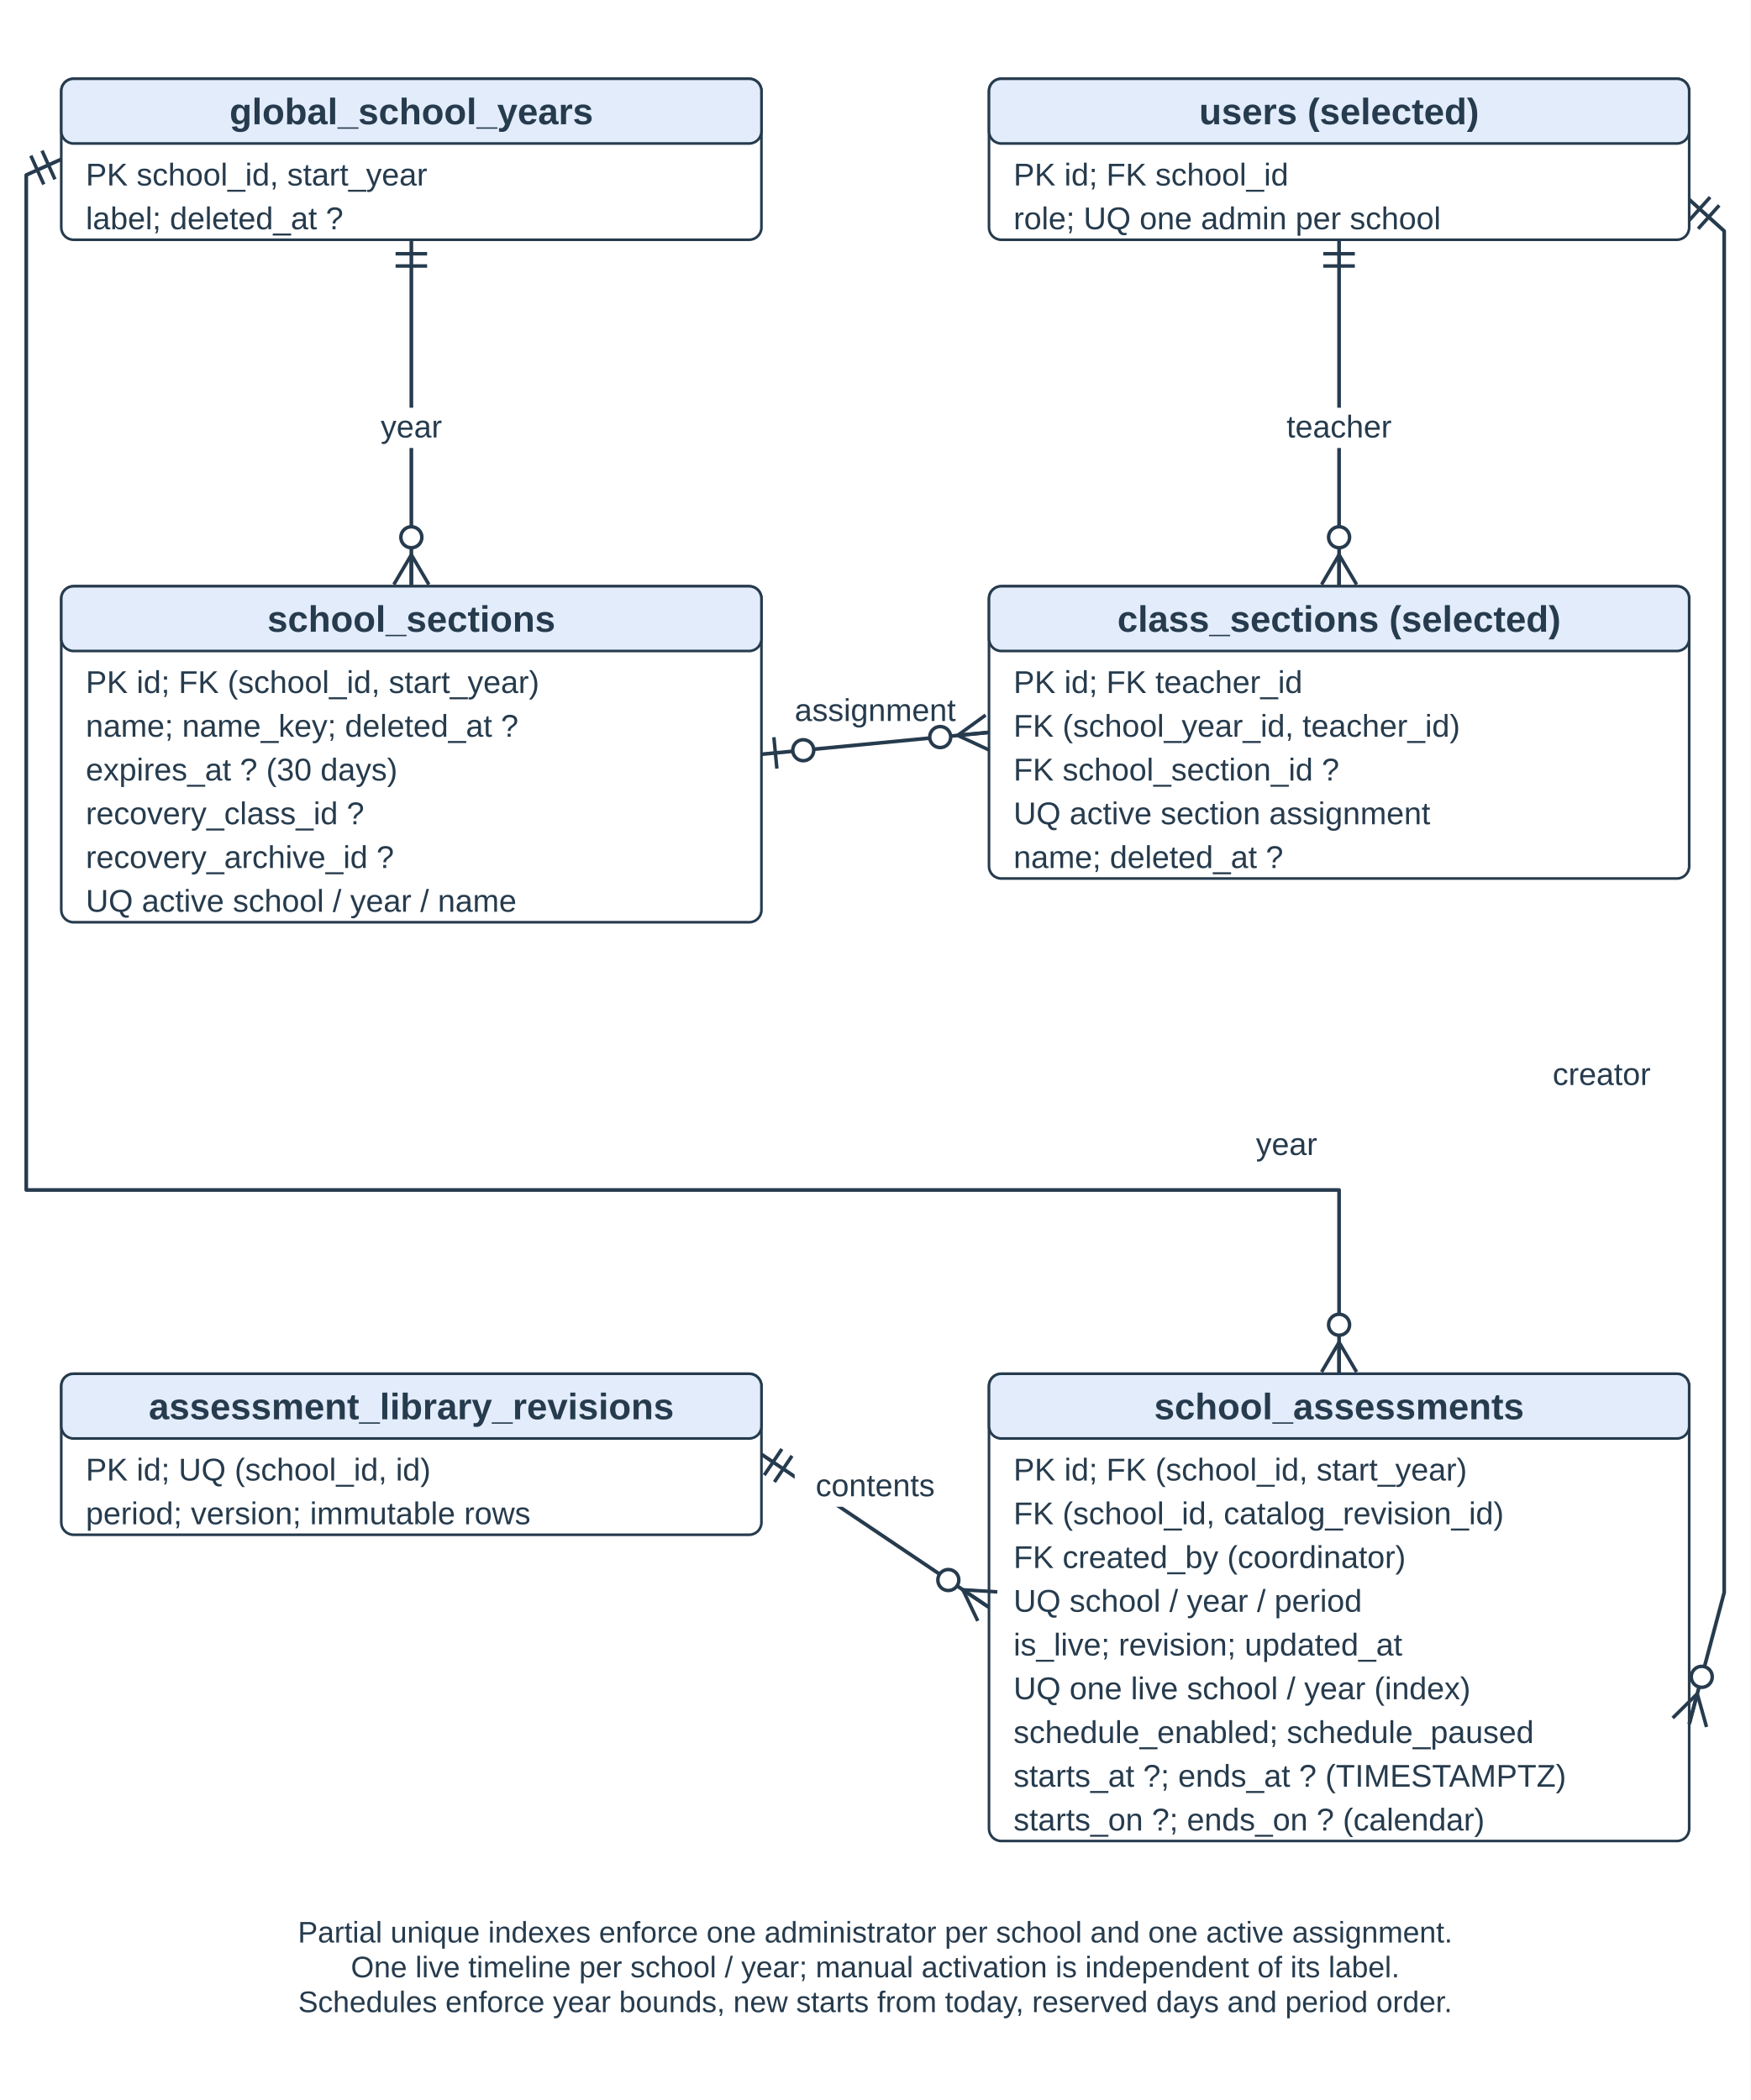
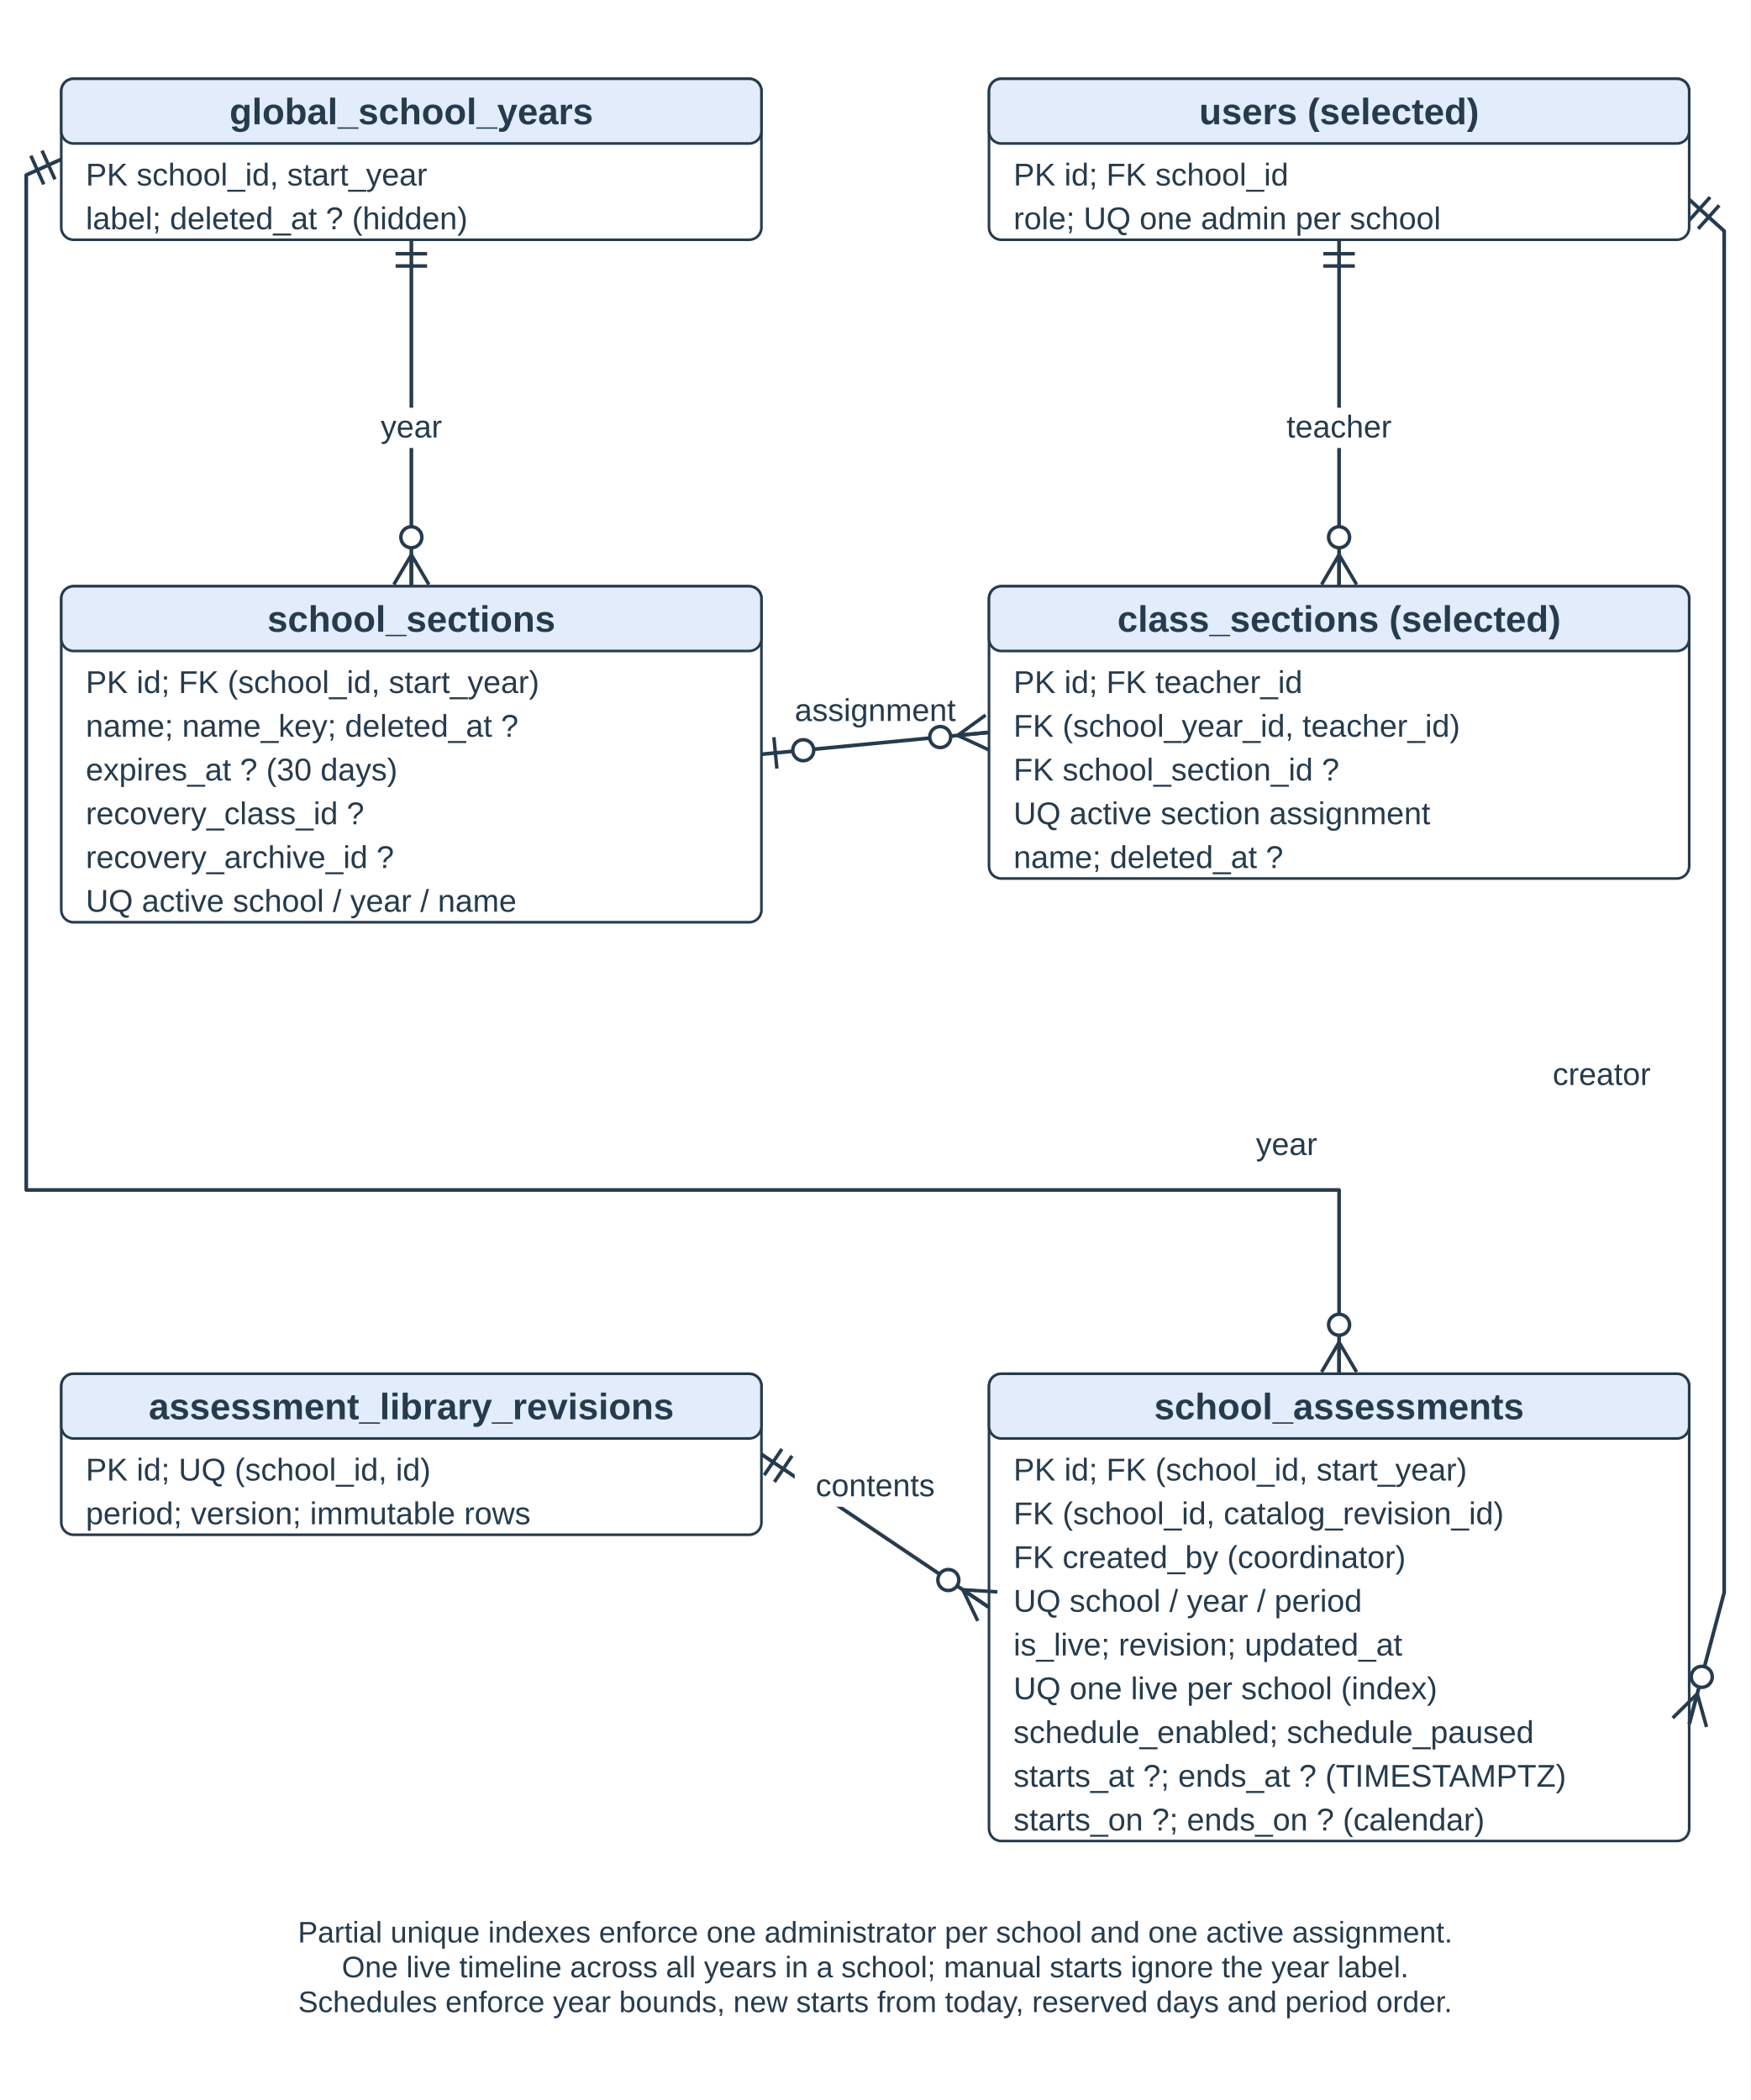
<svg xmlns="http://www.w3.org/2000/svg" width="1000" height="1200" viewBox="0 0 1000 1200">
  <rect width="100%" height="100%" fill="white" />
  <defs>
    <marker id="arrow" viewBox="0 0 12 12" refX="11" refY="6" markerWidth="9" markerHeight="9" orient="auto-start-reverse">
      <path d="M1,1 L11,6 L1,11" fill="none" stroke="#263b4d" stroke-width="1.8" />
    </marker>
  </defs>
  <rect x="35" y="45" width="400" height="92" rx="7" fill="#ffffff" stroke="#263b4d" stroke-width="1.5" />
  <rect x="35" y="45" width="400" height="37" rx="7" fill="#e2ecfa" stroke="#263b4d" stroke-width="1.5" />
  <rect x="565" y="45" width="400" height="92" rx="7" fill="#ffffff" stroke="#263b4d" stroke-width="1.5" />
  <rect x="565" y="45" width="400" height="37" rx="7" fill="#e2ecfa" stroke="#263b4d" stroke-width="1.5" />
  <rect x="35" y="335" width="400" height="192" rx="7" fill="#ffffff" stroke="#263b4d" stroke-width="1.5" />
  <rect x="35" y="335" width="400" height="37" rx="7" fill="#e2ecfa" stroke="#263b4d" stroke-width="1.5" />
  <rect x="565" y="335" width="400" height="167" rx="7" fill="#ffffff" stroke="#263b4d" stroke-width="1.5" />
  <rect x="565" y="335" width="400" height="37" rx="7" fill="#e2ecfa" stroke="#263b4d" stroke-width="1.5" />
  <rect x="35" y="785" width="400" height="92" rx="7" fill="#ffffff" stroke="#263b4d" stroke-width="1.5" />
  <rect x="35" y="785" width="400" height="37" rx="7" fill="#e2ecfa" stroke="#263b4d" stroke-width="1.5" />
  <rect x="565" y="785" width="400" height="267" rx="7" fill="#ffffff" stroke="#263b4d" stroke-width="1.5" />
  <rect x="565" y="785" width="400" height="37" rx="7" fill="#e2ecfa" stroke="#263b4d" stroke-width="1.5" />
  <polyline points="235.0,137 235.0,335" fill="none" stroke="#263b4d" stroke-width="2.1" stroke-linejoin="round" />
  <polyline points="765.0,137 765.0,335" fill="none" stroke="#263b4d" stroke-width="2.1" stroke-linejoin="round" />
  <polyline points="435,431.0 565,418.5" fill="none" stroke="#263b4d" stroke-width="2.1" stroke-linejoin="round" />
  <polyline points="435,831.0 565,918.5" fill="none" stroke="#263b4d" stroke-width="2.1" stroke-linejoin="round" />
  <polyline points="35,91.0 15,100 15,680 765,680 765.0,785" fill="none" stroke="#263b4d" stroke-width="2.1" stroke-linejoin="round" />
  <polyline points="965,114.0 985,132 985,910 965,985.25" fill="none" stroke="#263b4d" stroke-width="2.1" stroke-linejoin="round" />
  <text x="235.0" y="71.0" text-anchor="middle" font-family="Arial,sans-serif" font-size="21" fill="#263b4d" font-weight="bold">global_school_years</text>
  <text x="49" y="106.0" text-anchor="start" font-family="Arial,sans-serif" font-size="18" fill="#263b4d">PK school_id, start_year</text>
-   <text x="49" y="131.0" text-anchor="start" font-family="Arial,sans-serif" font-size="18" fill="#263b4d">label; deleted_at ?</text>
+   <text x="49" y="131.0" text-anchor="start" font-family="Arial,sans-serif" font-size="18" fill="#263b4d">label; deleted_at ? (hidden)</text>
  <text x="765.0" y="71.0" text-anchor="middle" font-family="Arial,sans-serif" font-size="21" fill="#263b4d" font-weight="bold">users (selected)</text>
  <text x="579" y="106.0" text-anchor="start" font-family="Arial,sans-serif" font-size="18" fill="#263b4d">PK id; FK school_id</text>
  <text x="579" y="131.0" text-anchor="start" font-family="Arial,sans-serif" font-size="18" fill="#263b4d">role; UQ one admin per school</text>
  <text x="235.0" y="361.0" text-anchor="middle" font-family="Arial,sans-serif" font-size="21" fill="#263b4d" font-weight="bold">school_sections</text>
  <text x="49" y="396.0" text-anchor="start" font-family="Arial,sans-serif" font-size="18" fill="#263b4d">PK id; FK (school_id, start_year)</text>
  <text x="49" y="421.0" text-anchor="start" font-family="Arial,sans-serif" font-size="18" fill="#263b4d">name; name_key; deleted_at ?</text>
  <text x="49" y="446.0" text-anchor="start" font-family="Arial,sans-serif" font-size="18" fill="#263b4d">expires_at ? (30 days)</text>
  <text x="49" y="471.0" text-anchor="start" font-family="Arial,sans-serif" font-size="18" fill="#263b4d">recovery_class_id ?</text>
  <text x="49" y="496.0" text-anchor="start" font-family="Arial,sans-serif" font-size="18" fill="#263b4d">recovery_archive_id ?</text>
  <text x="49" y="521.0" text-anchor="start" font-family="Arial,sans-serif" font-size="18" fill="#263b4d">UQ active school / year / name</text>
  <text x="765.0" y="361.0" text-anchor="middle" font-family="Arial,sans-serif" font-size="21" fill="#263b4d" font-weight="bold">class_sections (selected)</text>
  <text x="579" y="396.0" text-anchor="start" font-family="Arial,sans-serif" font-size="18" fill="#263b4d">PK id; FK teacher_id</text>
  <text x="579" y="421.0" text-anchor="start" font-family="Arial,sans-serif" font-size="18" fill="#263b4d">FK (school_year_id, teacher_id)</text>
  <text x="579" y="446.0" text-anchor="start" font-family="Arial,sans-serif" font-size="18" fill="#263b4d">FK school_section_id ?</text>
  <text x="579" y="471.0" text-anchor="start" font-family="Arial,sans-serif" font-size="18" fill="#263b4d">UQ active section assignment</text>
  <text x="579" y="496.0" text-anchor="start" font-family="Arial,sans-serif" font-size="18" fill="#263b4d">name; deleted_at ?</text>
  <text x="235.0" y="811.0" text-anchor="middle" font-family="Arial,sans-serif" font-size="21" fill="#263b4d" font-weight="bold">assessment_library_revisions</text>
  <text x="49" y="846.0" text-anchor="start" font-family="Arial,sans-serif" font-size="18" fill="#263b4d">PK id; UQ (school_id, id)</text>
  <text x="49" y="871.0" text-anchor="start" font-family="Arial,sans-serif" font-size="18" fill="#263b4d">period; version; immutable rows</text>
  <text x="765.0" y="811.0" text-anchor="middle" font-family="Arial,sans-serif" font-size="21" fill="#263b4d" font-weight="bold">school_assessments</text>
  <text x="579" y="846.0" text-anchor="start" font-family="Arial,sans-serif" font-size="18" fill="#263b4d">PK id; FK (school_id, start_year)</text>
  <text x="579" y="871.0" text-anchor="start" font-family="Arial,sans-serif" font-size="18" fill="#263b4d">FK (school_id, catalog_revision_id)</text>
  <text x="579" y="896.0" text-anchor="start" font-family="Arial,sans-serif" font-size="18" fill="#263b4d">FK created_by (coordinator)</text>
  <text x="579" y="921.0" text-anchor="start" font-family="Arial,sans-serif" font-size="18" fill="#263b4d">UQ school / year / period</text>
  <text x="579" y="946.0" text-anchor="start" font-family="Arial,sans-serif" font-size="18" fill="#263b4d">is_live; revision; updated_at</text>
-   <text x="579" y="971.0" text-anchor="start" font-family="Arial,sans-serif" font-size="18" fill="#263b4d">UQ one live school / year (index)</text>
+   <text x="579" y="971.0" text-anchor="start" font-family="Arial,sans-serif" font-size="18" fill="#263b4d">UQ one live per school (index)</text>
  <text x="579" y="996.0" text-anchor="start" font-family="Arial,sans-serif" font-size="18" fill="#263b4d">schedule_enabled; schedule_paused</text>
  <text x="579" y="1021.0" text-anchor="start" font-family="Arial,sans-serif" font-size="18" fill="#263b4d">starts_at ?; ends_at ? (TIMESTAMPTZ)</text>
  <text x="579" y="1046.0" text-anchor="start" font-family="Arial,sans-serif" font-size="18" fill="#263b4d">starts_on ?; ends_on ? (calendar)</text>
  <text x="500" y="1110.0" text-anchor="middle" font-family="Arial,sans-serif" font-size="17" fill="#263b4d">Partial unique indexes enforce one administrator per school and one active assignment.</text>
-   <text x="500" y="1129.89" text-anchor="middle" font-family="Arial,sans-serif" font-size="17" fill="#263b4d">One live timeline per school / year; manual activation is independent of its label.</text>
+   <text x="500" y="1129.89" text-anchor="middle" font-family="Arial,sans-serif" font-size="17" fill="#263b4d">One live timeline across all years in a school; manual starts ignore the year label.</text>
  <text x="500" y="1149.78" text-anchor="middle" font-family="Arial,sans-serif" font-size="17" fill="#263b4d">Schedules enforce year bounds, new starts from today, reserved days and period order.</text>
  <rect x="209.0" y="233" width="52" height="23" rx="3" fill="white" />
  <text x="235" y="250" text-anchor="middle" font-family="Arial,sans-serif" font-size="18" fill="#263b4d">year</text>
  <line x1="244.0" y1="145.0" x2="226.0" y2="145.0" stroke="#263b4d" stroke-width="2" />
  <line x1="244.0" y1="152.0" x2="226.0" y2="152.0" stroke="#263b4d" stroke-width="2" />
  <line x1="225.0" y1="334.0" x2="235.0" y2="317.0" stroke="#263b4d" stroke-width="2" />
  <line x1="245.0" y1="334.0" x2="235.0" y2="317.0" stroke="#263b4d" stroke-width="2" />
  <line x1="235.0" y1="334.0" x2="235.0" y2="317.0" stroke="#263b4d" stroke-width="2" />
  <circle cx="235.0" cy="307.0" r="6" fill="white" stroke="#263b4d" stroke-width="2" />
  <rect x="724.0" y="233" width="82" height="23" rx="3" fill="white" />
  <text x="765" y="250" text-anchor="middle" font-family="Arial,sans-serif" font-size="18" fill="#263b4d">teacher</text>
  <line x1="774.0" y1="145.0" x2="756.0" y2="145.0" stroke="#263b4d" stroke-width="2" />
  <line x1="774.0" y1="152.0" x2="756.0" y2="152.0" stroke="#263b4d" stroke-width="2" />
  <line x1="755.0" y1="334.0" x2="765.0" y2="317.0" stroke="#263b4d" stroke-width="2" />
  <line x1="775.0" y1="334.0" x2="765.0" y2="317.0" stroke="#263b4d" stroke-width="2" />
  <line x1="765.0" y1="334.0" x2="765.0" y2="317.0" stroke="#263b4d" stroke-width="2" />
  <circle cx="765.0" cy="307.0" r="6" fill="white" stroke="#263b4d" stroke-width="2" />
  <rect x="444.0" y="395" width="112" height="23" rx="3" fill="white" />
  <text x="500" y="412" text-anchor="middle" font-family="Arial,sans-serif" font-size="18" fill="#263b4d">assignment</text>
  <line x1="442.102" y1="421.276" x2="443.825" y2="439.193" stroke="#263b4d" stroke-width="2" />
  <circle cx="458.89" cy="428.703" r="6" fill="white" stroke="#263b4d" stroke-width="2" />
  <line x1="564.962" y1="428.55" x2="547.083" y2="420.223" stroke="#263b4d" stroke-width="2" />
  <line x1="563.047" y1="408.642" x2="547.083" y2="420.223" stroke="#263b4d" stroke-width="2" />
  <line x1="564.005" y1="418.596" x2="547.083" y2="420.223" stroke="#263b4d" stroke-width="2" />
  <circle cx="537.129" cy="421.18" r="6" fill="white" stroke="#263b4d" stroke-width="2" />
  <rect x="454.0" y="838" width="92" height="23" rx="3" fill="white" />
  <text x="500" y="855" text-anchor="middle" font-family="Arial,sans-serif" font-size="18" fill="#263b4d">contents</text>
  <line x1="446.662" y1="828.001" x2="436.611" y2="842.933" stroke="#263b4d" stroke-width="2" />
  <line x1="452.469" y1="831.909" x2="442.418" y2="846.842" stroke="#263b4d" stroke-width="2" />
  <line x1="558.587" y1="926.238" x2="550.067" y2="908.449" stroke="#263b4d" stroke-width="2" />
  <line x1="569.754" y1="909.646" x2="550.067" y2="908.449" stroke="#263b4d" stroke-width="2" />
  <line x1="564.17" y1="917.942" x2="550.067" y2="908.449" stroke="#263b4d" stroke-width="2" />
  <circle cx="541.772" cy="902.865" r="6" fill="white" stroke="#263b4d" stroke-width="2" />
  <rect x="709.0" y="643" width="52" height="23" rx="3" fill="white" />
  <text x="735" y="660" text-anchor="middle" font-family="Arial,sans-serif" font-size="18" fill="#263b4d">year</text>
  <line x1="31.398" y1="102.49" x2="24.011" y2="86.076" stroke="#263b4d" stroke-width="2" />
  <line x1="25.014" y1="105.363" x2="17.628" y2="88.948" stroke="#263b4d" stroke-width="2" />
  <line x1="755.0" y1="784.0" x2="765.0" y2="767.0" stroke="#263b4d" stroke-width="2" />
  <line x1="775.0" y1="784.0" x2="765.0" y2="767.0" stroke="#263b4d" stroke-width="2" />
  <line x1="765.0" y1="784.0" x2="765.0" y2="767.0" stroke="#263b4d" stroke-width="2" />
  <circle cx="765.0" cy="757.0" r="6" fill="white" stroke="#263b4d" stroke-width="2" />
  <rect x="874.0" y="603" width="82" height="23" rx="3" fill="white" />
  <text x="915" y="620" text-anchor="middle" font-family="Arial,sans-serif" font-size="18" fill="#263b4d">creator</text>
  <line x1="976.967" y1="112.662" x2="964.926" y2="126.041" stroke="#263b4d" stroke-width="2" />
  <line x1="982.17" y1="117.345" x2="970.129" y2="130.724" stroke="#263b4d" stroke-width="2" />
  <line x1="955.592" y1="981.715" x2="969.624" y2="967.854" stroke="#263b4d" stroke-width="2" />
  <line x1="974.921" y1="986.852" x2="969.624" y2="967.854" stroke="#263b4d" stroke-width="2" />
  <line x1="965.257" y1="984.284" x2="969.624" y2="967.854" stroke="#263b4d" stroke-width="2" />
  <circle cx="972.192" cy="958.189" r="6" fill="white" stroke="#263b4d" stroke-width="2" />
</svg>
